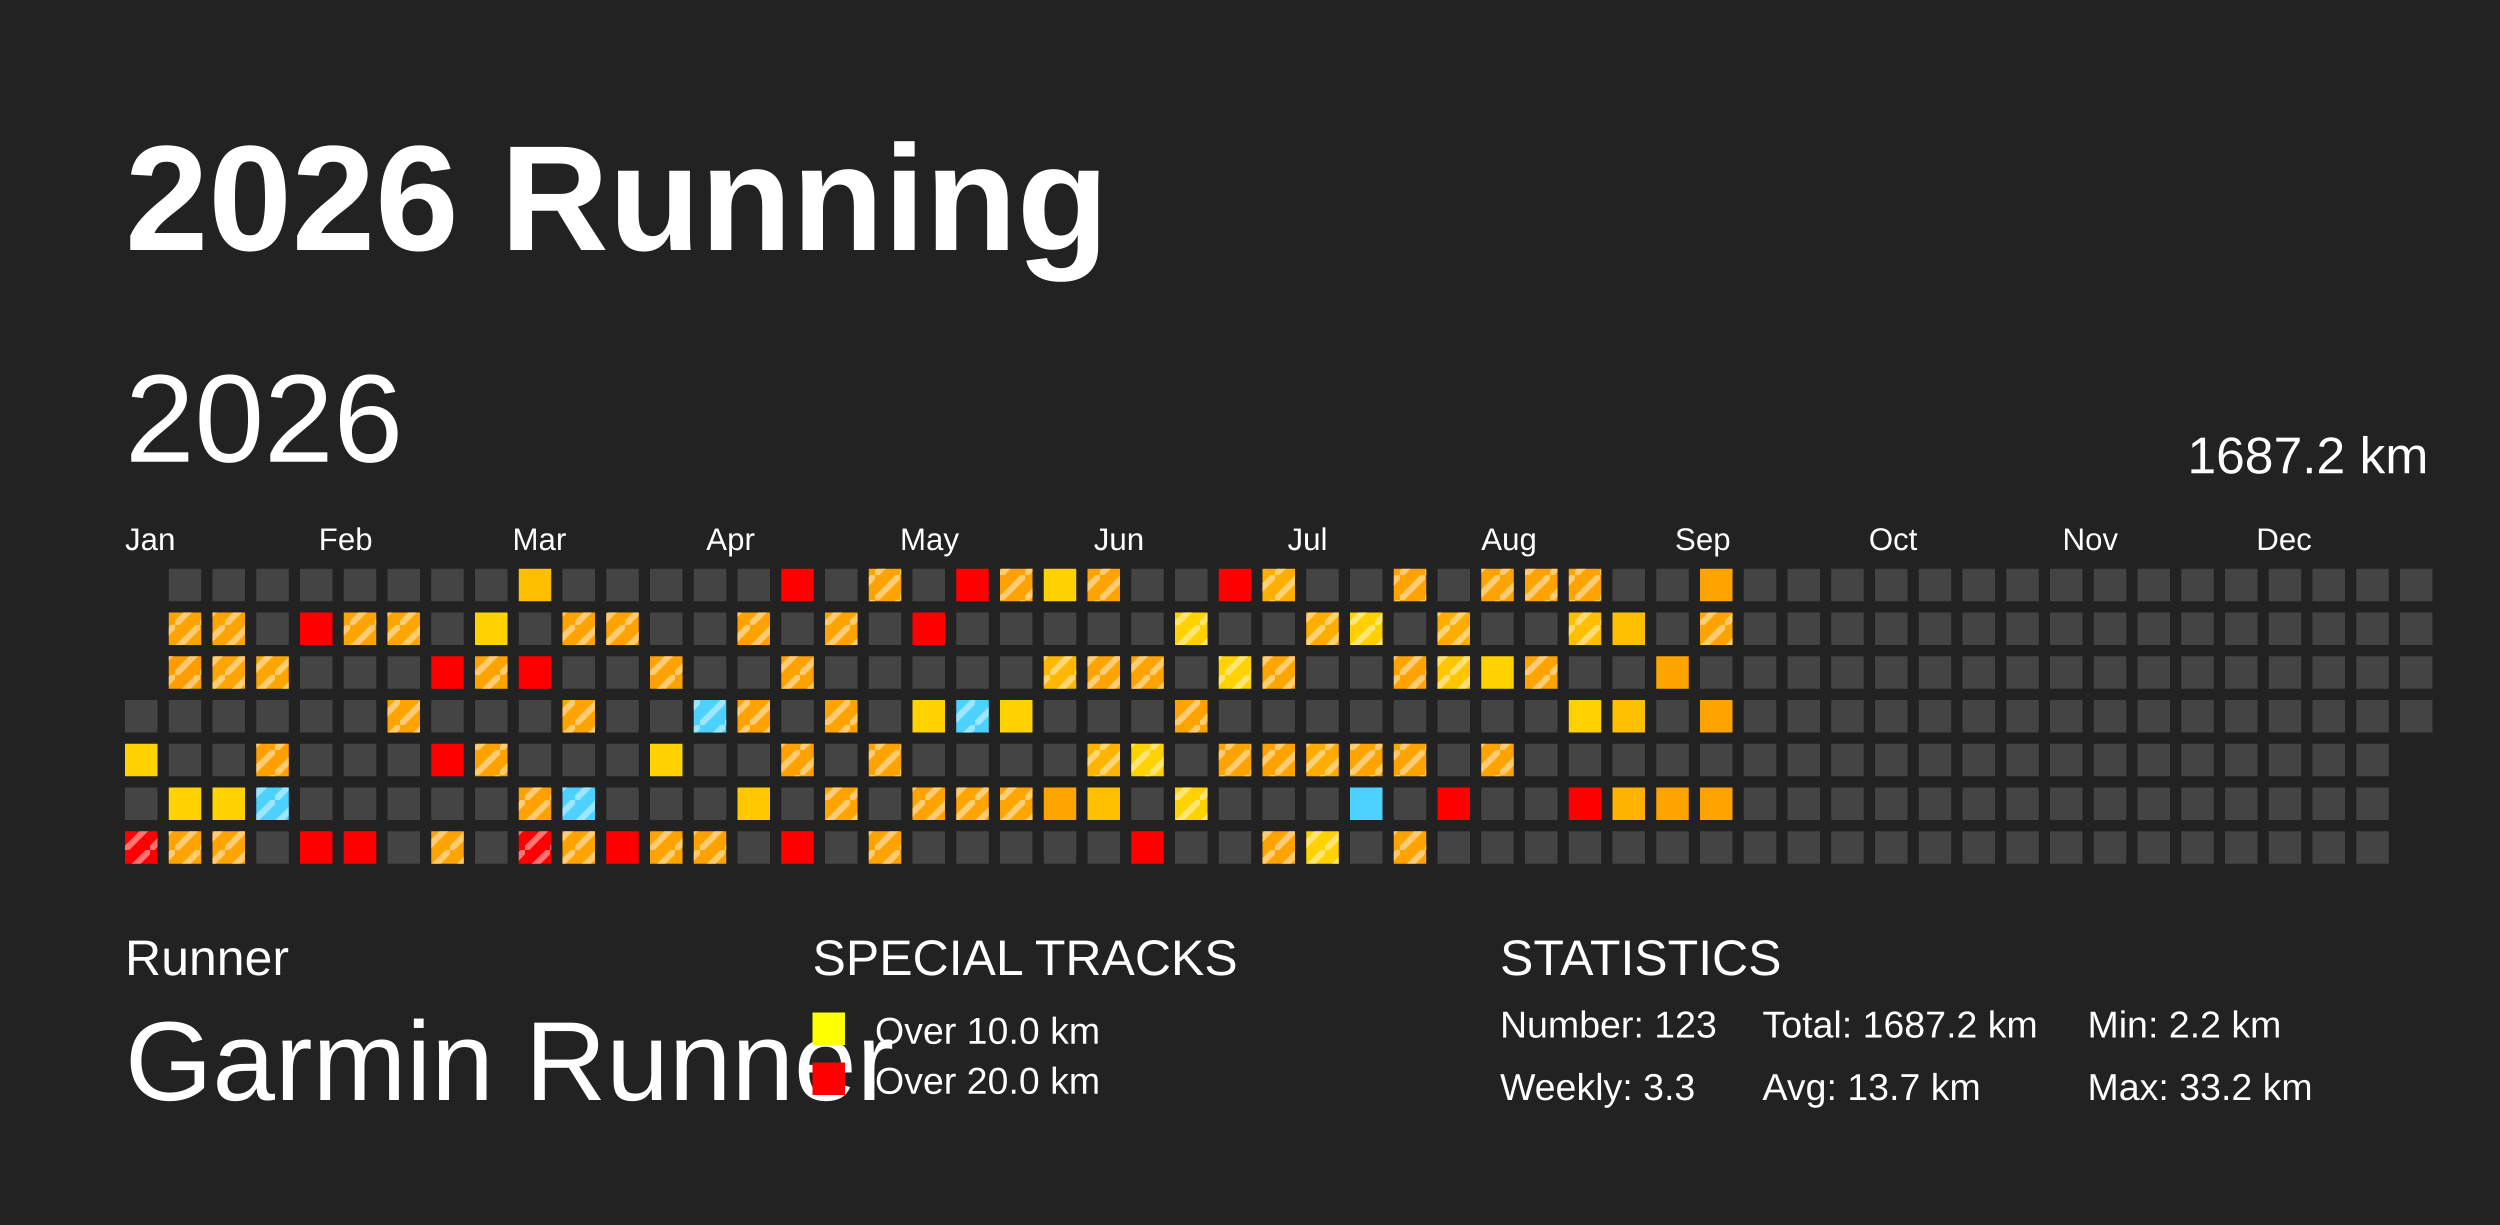
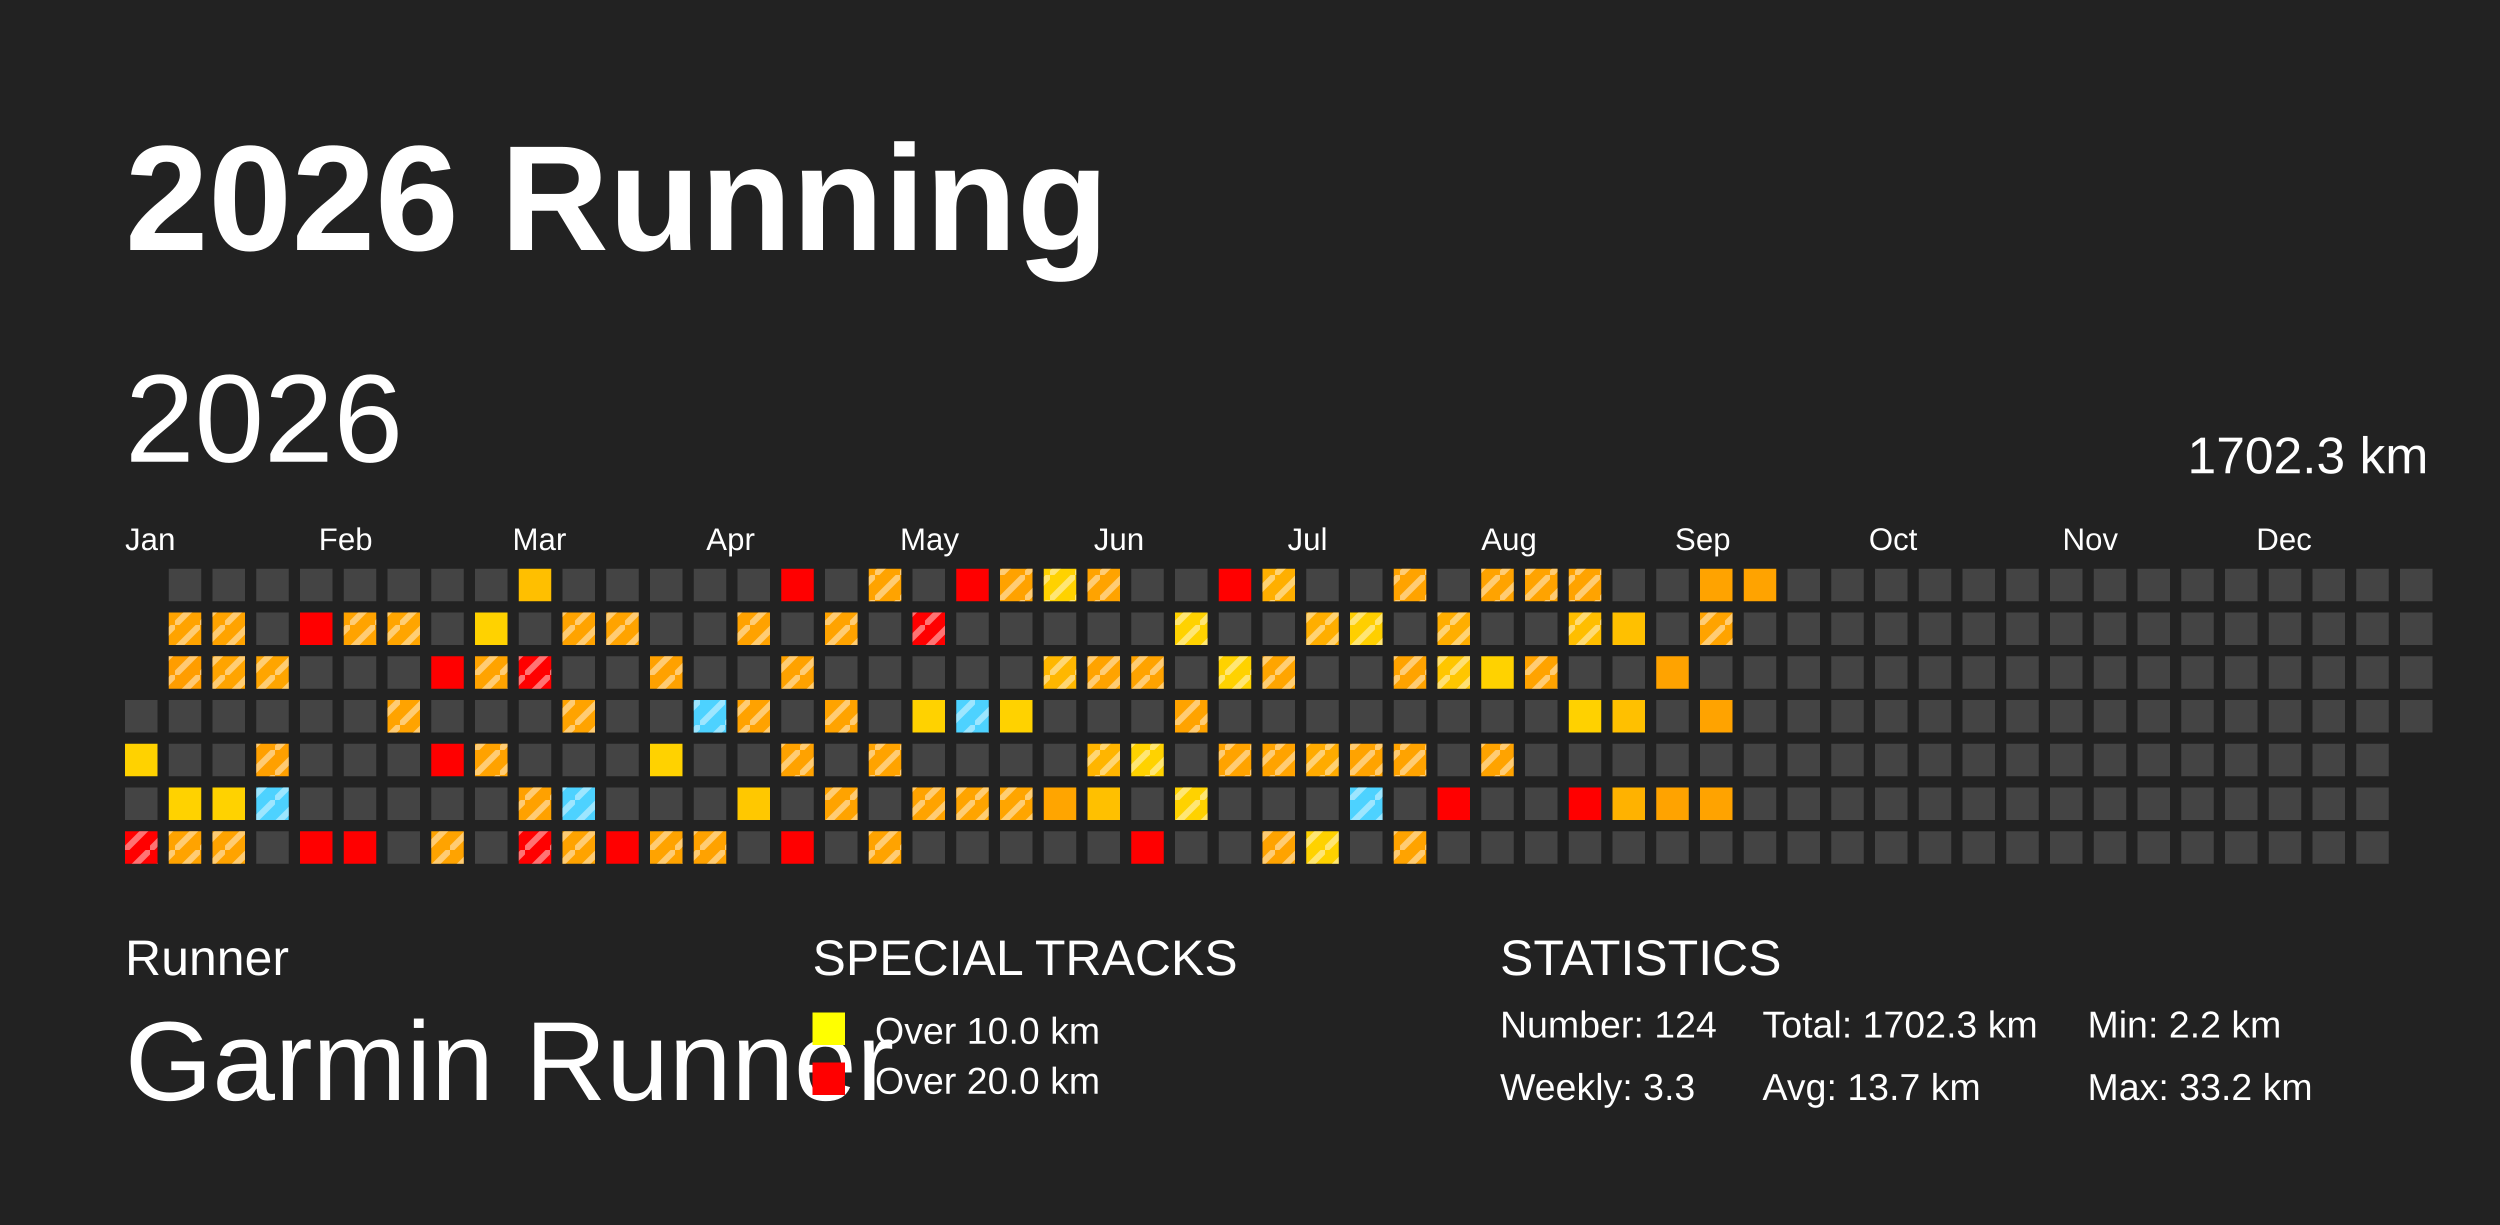
<svg xmlns="http://www.w3.org/2000/svg" baseProfile="full" height="98mm" version="1.1" viewBox="0,0,200,98" width="200mm">
  <defs>
    <pattern height="2" id="indoor-stripe" patternUnits="userSpaceOnUse" width="2">
      <line stroke="white" stroke-opacity="0.45" stroke-width="0.5" x1="0" x2="2" y1="2" y2="0" />
    </pattern>
  </defs>
  <rect fill="#222222" height="98" width="200" x="0" y="0" />
  <text fill="#FFFFFF" style="font-size:12px; font-family:Arial; font-weight:bold;" x="10" y="20">2026 Running</text>
  <text fill="#FFFFFF" style="font-size:4px; font-family:Arial" x="10" y="78">Runner</text>
  <text fill="#FFFFFF" style="font-size:9px; font-family:Arial" x="10" y="88">Garmin Runner</text>
  <text fill="#FFFFFF" style="font-size:4px; font-family:Arial" x="65" y="78">SPECIAL TRACKS</text>
  <rect fill="yellow" height="2.6" width="2.6" x="65" y="81" />
  <text fill="#FFFFFF" style="font-size:3px; font-family:Arial" x="70" y="83.5">Over 10.0 km</text>
  <rect fill="red" height="2.6" width="2.6" x="65" y="85" />
  <text fill="#FFFFFF" style="font-size:3px; font-family:Arial" x="70" y="87.5">Over 20.0 km</text>
  <text fill="#FFFFFF" style="font-size:4px; font-family:Arial" x="120" y="78">STATISTICS</text>
-   <text fill="#FFFFFF" style="font-size:3px; font-family:Arial" x="120" y="83">Number: 123</text>
+   <text fill="#FFFFFF" style="font-size:3px; font-family:Arial" x="120" y="83">Number: 124</text>
  <text fill="#FFFFFF" style="font-size:3px; font-family:Arial" x="120" y="88">Weekly: 3.3</text>
-   <text fill="#FFFFFF" style="font-size:3px; font-family:Arial" x="141" y="83">Total: 1687.2 km</text>
+   <text fill="#FFFFFF" style="font-size:3px; font-family:Arial" x="141" y="83">Total: 1702.3 km</text>
  <text fill="#FFFFFF" style="font-size:3px; font-family:Arial" x="141" y="88">Avg: 13.7 km</text>
  <text fill="#FFFFFF" style="font-size:3px; font-family:Arial" x="167" y="83">Min: 2.2 km</text>
  <text fill="#FFFFFF" style="font-size:3px; font-family:Arial" x="167" y="88">Max: 33.2 km</text>
  <text dominant-baseline="hanging" fill="#FFFFFF" style="font-size:10.0px; font-family:Arial;" x="10" y="30">2026</text>
-   <text dominant-baseline="hanging" fill="#FFFFFF" style="font-size:4.125px; font-family:Arial;" x="175" y="35">1687.2 km</text>
+   <text dominant-baseline="hanging" fill="#FFFFFF" style="font-size:4.125px; font-family:Arial;" x="175" y="35">1702.3 km</text>
  <text fill="#FFFFFF" style="font-size:2.5px; font-family:Arial" x="10.0" y="44">Jan</text>
  <text fill="#FFFFFF" style="font-size:2.5px; font-family:Arial" x="25.5" y="44">Feb</text>
  <text fill="#FFFFFF" style="font-size:2.5px; font-family:Arial" x="41.0" y="44">Mar</text>
  <text fill="#FFFFFF" style="font-size:2.5px; font-family:Arial" x="56.5" y="44">Apr</text>
  <text fill="#FFFFFF" style="font-size:2.5px; font-family:Arial" x="72.0" y="44">May</text>
  <text fill="#FFFFFF" style="font-size:2.5px; font-family:Arial" x="87.5" y="44">Jun</text>
  <text fill="#FFFFFF" style="font-size:2.5px; font-family:Arial" x="103.0" y="44">Jul</text>
  <text fill="#FFFFFF" style="font-size:2.5px; font-family:Arial" x="118.5" y="44">Aug</text>
  <text fill="#FFFFFF" style="font-size:2.5px; font-family:Arial" x="134.0" y="44">Sep</text>
  <text fill="#FFFFFF" style="font-size:2.5px; font-family:Arial" x="149.5" y="44">Oct</text>
  <text fill="#FFFFFF" style="font-size:2.5px; font-family:Arial" x="165.0" y="44">Nov</text>
  <text fill="#FFFFFF" style="font-size:2.5px; font-family:Arial" x="180.5" y="44">Dec</text>
  <rect fill="#444444" height="2.6" width="2.6" x="10.0" y="56.0" />
  <rect fill="#ffd200" height="2.6" width="2.6" x="10.0" y="59.5" />
  <rect fill="#444444" height="2.6" width="2.6" x="10.0" y="63.0" />
  <rect fill="red" height="2.6" width="2.6" x="10.0" y="66.5" />
  <rect fill="url(#indoor-stripe)" height="2.6" style="pointer-events: none;" width="2.6" x="10.0" y="66.5" />
  <rect fill="#444444" height="2.6" width="2.6" x="13.5" y="45.5" />
  <rect fill="#ffa300" height="2.6" width="2.6" x="13.5" y="49.0" />
  <rect fill="url(#indoor-stripe)" height="2.6" style="pointer-events: none;" width="2.6" x="13.5" y="49.0" />
  <rect fill="#ff9d00" height="2.6" width="2.6" x="13.5" y="52.5" />
  <rect fill="url(#indoor-stripe)" height="2.6" style="pointer-events: none;" width="2.6" x="13.5" y="52.5" />
  <rect fill="#444444" height="2.6" width="2.6" x="13.5" y="56.0" />
  <rect fill="#444444" height="2.6" width="2.6" x="13.5" y="59.5" />
  <rect fill="#ffd200" height="2.6" width="2.6" x="13.5" y="63.0" />
  <rect fill="#ffa300" height="2.6" width="2.6" x="13.5" y="66.5" />
  <rect fill="url(#indoor-stripe)" height="2.6" style="pointer-events: none;" width="2.6" x="13.5" y="66.5" />
  <rect fill="#444444" height="2.6" width="2.6" x="17.0" y="45.5" />
  <rect fill="#ffa300" height="2.6" width="2.6" x="17.0" y="49.0" />
  <rect fill="url(#indoor-stripe)" height="2.6" style="pointer-events: none;" width="2.6" x="17.0" y="49.0" />
  <rect fill="#ffa400" height="2.6" width="2.6" x="17.0" y="52.5" />
  <rect fill="url(#indoor-stripe)" height="2.6" style="pointer-events: none;" width="2.6" x="17.0" y="52.5" />
  <rect fill="#444444" height="2.6" width="2.6" x="17.0" y="56.0" />
  <rect fill="#444444" height="2.6" width="2.6" x="17.0" y="59.5" />
  <rect fill="#ffd200" height="2.6" width="2.6" x="17.0" y="63.0" />
  <rect fill="#ffa300" height="2.6" width="2.6" x="17.0" y="66.5" />
  <rect fill="url(#indoor-stripe)" height="2.6" style="pointer-events: none;" width="2.6" x="17.0" y="66.5" />
  <rect fill="#444444" height="2.6" width="2.6" x="20.5" y="45.5" />
  <rect fill="#444444" height="2.6" width="2.6" x="20.5" y="49.0" />
  <rect fill="#ffa500" height="2.6" width="2.6" x="20.5" y="52.5" />
  <rect fill="url(#indoor-stripe)" height="2.6" style="pointer-events: none;" width="2.6" x="20.5" y="52.5" />
  <rect fill="#444444" height="2.6" width="2.6" x="20.5" y="56.0" />
  <rect fill="#ffa000" height="2.6" width="2.6" x="20.5" y="59.5" />
  <rect fill="url(#indoor-stripe)" height="2.6" style="pointer-events: none;" width="2.6" x="20.5" y="59.5" />
  <rect fill="#4dd2ff" height="2.6" width="2.6" x="20.5" y="63.0" />
  <rect fill="url(#indoor-stripe)" height="2.6" style="pointer-events: none;" width="2.6" x="20.5" y="63.0" />
  <rect fill="#444444" height="2.6" width="2.6" x="20.5" y="66.5" />
  <rect fill="#444444" height="2.6" width="2.6" x="24.0" y="45.5" />
  <rect fill="red" height="2.6" width="2.6" x="24.0" y="49.0" />
  <rect fill="#444444" height="2.6" width="2.6" x="24.0" y="52.5" />
  <rect fill="#444444" height="2.6" width="2.6" x="24.0" y="56.0" />
  <rect fill="#444444" height="2.6" width="2.6" x="24.0" y="59.5" />
  <rect fill="#444444" height="2.6" width="2.6" x="24.0" y="63.0" />
  <rect fill="red" height="2.6" width="2.6" x="24.0" y="66.5" />
  <rect fill="#444444" height="2.6" width="2.6" x="27.5" y="45.5" />
  <rect fill="#ffa300" height="2.6" width="2.6" x="27.5" y="49.0" />
  <rect fill="url(#indoor-stripe)" height="2.6" style="pointer-events: none;" width="2.6" x="27.5" y="49.0" />
  <rect fill="#444444" height="2.6" width="2.6" x="27.5" y="52.5" />
  <rect fill="#444444" height="2.6" width="2.6" x="27.5" y="56.0" />
  <rect fill="#444444" height="2.6" width="2.6" x="27.5" y="59.5" />
  <rect fill="#444444" height="2.6" width="2.6" x="27.5" y="63.0" />
  <rect fill="red" height="2.6" width="2.6" x="27.5" y="66.5" />
  <rect fill="#444444" height="2.6" width="2.6" x="31.0" y="45.5" />
  <rect fill="#ffa500" height="2.6" width="2.6" x="31.0" y="49.0" />
  <rect fill="url(#indoor-stripe)" height="2.6" style="pointer-events: none;" width="2.6" x="31.0" y="49.0" />
  <rect fill="#444444" height="2.6" width="2.6" x="31.0" y="52.5" />
  <rect fill="#ffa300" height="2.6" width="2.6" x="31.0" y="56.0" />
  <rect fill="url(#indoor-stripe)" height="2.6" style="pointer-events: none;" width="2.6" x="31.0" y="56.0" />
  <rect fill="#444444" height="2.6" width="2.6" x="31.0" y="59.5" />
  <rect fill="#444444" height="2.6" width="2.6" x="31.0" y="63.0" />
  <rect fill="#444444" height="2.6" width="2.6" x="31.0" y="66.5" />
  <rect fill="#444444" height="2.6" width="2.6" x="34.5" y="45.5" />
  <rect fill="#444444" height="2.6" width="2.6" x="34.5" y="49.0" />
  <rect fill="red" height="2.6" width="2.6" x="34.5" y="52.5" />
  <rect fill="#444444" height="2.6" width="2.6" x="34.5" y="56.0" />
  <rect fill="red" height="2.6" width="2.6" x="34.5" y="59.5" />
  <rect fill="#444444" height="2.6" width="2.6" x="34.5" y="63.0" />
  <rect fill="#ffa300" height="2.6" width="2.6" x="34.5" y="66.5" />
  <rect fill="url(#indoor-stripe)" height="2.6" style="pointer-events: none;" width="2.6" x="34.5" y="66.5" />
  <rect fill="#444444" height="2.6" width="2.6" x="38.0" y="45.5" />
  <rect fill="#ffd200" height="2.6" width="2.6" x="38.0" y="49.0" />
  <rect fill="#ffa300" height="2.6" width="2.6" x="38.0" y="52.5" />
  <rect fill="url(#indoor-stripe)" height="2.6" style="pointer-events: none;" width="2.6" x="38.0" y="52.5" />
  <rect fill="#444444" height="2.6" width="2.6" x="38.0" y="56.0" />
  <rect fill="#ffa200" height="2.6" width="2.6" x="38.0" y="59.5" />
  <rect fill="url(#indoor-stripe)" height="2.6" style="pointer-events: none;" width="2.6" x="38.0" y="59.5" />
  <rect fill="#444444" height="2.6" width="2.6" x="38.0" y="63.0" />
  <rect fill="#444444" height="2.6" width="2.6" x="38.0" y="66.5" />
  <rect fill="#ffbf00" height="2.6" width="2.6" x="41.5" y="45.5" />
  <rect fill="#444444" height="2.6" width="2.6" x="41.5" y="49.0" />
  <rect fill="red" height="2.6" width="2.6" x="41.5" y="52.5" />
+   <rect fill="url(#indoor-stripe)" height="2.6" style="pointer-events: none;" width="2.6" x="41.5" y="52.5" />
  <rect fill="#444444" height="2.6" width="2.6" x="41.5" y="56.0" />
  <rect fill="#444444" height="2.6" width="2.6" x="41.5" y="59.5" />
  <rect fill="#ffa100" height="2.6" width="2.6" x="41.5" y="63.0" />
  <rect fill="url(#indoor-stripe)" height="2.6" style="pointer-events: none;" width="2.6" x="41.5" y="63.0" />
  <rect fill="red" height="2.6" width="2.6" x="41.5" y="66.5" />
  <rect fill="url(#indoor-stripe)" height="2.6" style="pointer-events: none;" width="2.6" x="41.5" y="66.5" />
  <rect fill="#444444" height="2.6" width="2.6" x="45.0" y="45.5" />
  <rect fill="#ffa300" height="2.6" width="2.6" x="45.0" y="49.0" />
  <rect fill="url(#indoor-stripe)" height="2.6" style="pointer-events: none;" width="2.6" x="45.0" y="49.0" />
  <rect fill="#444444" height="2.6" width="2.6" x="45.0" y="52.5" />
  <rect fill="#ffa300" height="2.6" width="2.6" x="45.0" y="56.0" />
  <rect fill="url(#indoor-stripe)" height="2.6" style="pointer-events: none;" width="2.6" x="45.0" y="56.0" />
  <rect fill="#444444" height="2.6" width="2.6" x="45.0" y="59.5" />
  <rect fill="#4dd2ff" height="2.6" width="2.6" x="45.0" y="63.0" />
  <rect fill="url(#indoor-stripe)" height="2.6" style="pointer-events: none;" width="2.6" x="45.0" y="63.0" />
  <rect fill="#ffa300" height="2.6" width="2.6" x="45.0" y="66.5" />
  <rect fill="url(#indoor-stripe)" height="2.6" style="pointer-events: none;" width="2.6" x="45.0" y="66.5" />
  <rect fill="#444444" height="2.6" width="2.6" x="48.5" y="45.5" />
  <rect fill="#ffa300" height="2.6" width="2.6" x="48.5" y="49.0" />
  <rect fill="url(#indoor-stripe)" height="2.6" style="pointer-events: none;" width="2.6" x="48.5" y="49.0" />
  <rect fill="#444444" height="2.6" width="2.6" x="48.5" y="52.5" />
  <rect fill="#444444" height="2.6" width="2.6" x="48.5" y="56.0" />
  <rect fill="#444444" height="2.6" width="2.6" x="48.5" y="59.5" />
  <rect fill="#444444" height="2.6" width="2.6" x="48.5" y="63.0" />
  <rect fill="red" height="2.6" width="2.6" x="48.5" y="66.5" />
  <rect fill="#444444" height="2.6" width="2.6" x="52.0" y="45.5" />
  <rect fill="#444444" height="2.6" width="2.6" x="52.0" y="49.0" />
  <rect fill="#ffa100" height="2.6" width="2.6" x="52.0" y="52.5" />
  <rect fill="url(#indoor-stripe)" height="2.6" style="pointer-events: none;" width="2.6" x="52.0" y="52.5" />
  <rect fill="#444444" height="2.6" width="2.6" x="52.0" y="56.0" />
  <rect fill="#ffd200" height="2.6" width="2.6" x="52.0" y="59.5" />
  <rect fill="#444444" height="2.6" width="2.6" x="52.0" y="63.0" />
  <rect fill="#ffa300" height="2.6" width="2.6" x="52.0" y="66.5" />
  <rect fill="url(#indoor-stripe)" height="2.6" style="pointer-events: none;" width="2.6" x="52.0" y="66.5" />
  <rect fill="#444444" height="2.6" width="2.6" x="55.5" y="45.5" />
  <rect fill="#444444" height="2.6" width="2.6" x="55.5" y="49.0" />
  <rect fill="#444444" height="2.6" width="2.6" x="55.5" y="52.5" />
  <rect fill="#4dd2ff" height="2.6" width="2.6" x="55.5" y="56.0" />
  <rect fill="url(#indoor-stripe)" height="2.6" style="pointer-events: none;" width="2.6" x="55.5" y="56.0" />
  <rect fill="#444444" height="2.6" width="2.6" x="55.5" y="59.5" />
  <rect fill="#444444" height="2.6" width="2.6" x="55.5" y="63.0" />
  <rect fill="#ffa200" height="2.6" width="2.6" x="55.5" y="66.5" />
  <rect fill="url(#indoor-stripe)" height="2.6" style="pointer-events: none;" width="2.6" x="55.5" y="66.5" />
  <rect fill="#444444" height="2.6" width="2.6" x="59.0" y="45.5" />
  <rect fill="#ffa200" height="2.6" width="2.6" x="59.0" y="49.0" />
  <rect fill="url(#indoor-stripe)" height="2.6" style="pointer-events: none;" width="2.6" x="59.0" y="49.0" />
  <rect fill="#444444" height="2.6" width="2.6" x="59.0" y="52.5" />
  <rect fill="#ffa200" height="2.6" width="2.6" x="59.0" y="56.0" />
  <rect fill="url(#indoor-stripe)" height="2.6" style="pointer-events: none;" width="2.6" x="59.0" y="56.0" />
  <rect fill="#444444" height="2.6" width="2.6" x="59.0" y="59.5" />
  <rect fill="#ffc800" height="2.6" width="2.6" x="59.0" y="63.0" />
  <rect fill="#444444" height="2.6" width="2.6" x="59.0" y="66.5" />
  <rect fill="red" height="2.6" width="2.6" x="62.5" y="45.5" />
  <rect fill="#444444" height="2.6" width="2.6" x="62.5" y="49.0" />
  <rect fill="#ffa200" height="2.6" width="2.6" x="62.5" y="52.5" />
  <rect fill="url(#indoor-stripe)" height="2.6" style="pointer-events: none;" width="2.6" x="62.5" y="52.5" />
  <rect fill="#444444" height="2.6" width="2.6" x="62.5" y="56.0" />
  <rect fill="#ffa200" height="2.6" width="2.6" x="62.5" y="59.5" />
  <rect fill="url(#indoor-stripe)" height="2.6" style="pointer-events: none;" width="2.6" x="62.5" y="59.5" />
  <rect fill="#444444" height="2.6" width="2.6" x="62.5" y="63.0" />
  <rect fill="red" height="2.6" width="2.6" x="62.5" y="66.5" />
  <rect fill="#444444" height="2.6" width="2.6" x="66.0" y="45.5" />
  <rect fill="#ffa300" height="2.6" width="2.6" x="66.0" y="49.0" />
  <rect fill="url(#indoor-stripe)" height="2.6" style="pointer-events: none;" width="2.6" x="66.0" y="49.0" />
  <rect fill="#444444" height="2.6" width="2.6" x="66.0" y="52.5" />
  <rect fill="#ffa300" height="2.6" width="2.6" x="66.0" y="56.0" />
  <rect fill="url(#indoor-stripe)" height="2.6" style="pointer-events: none;" width="2.6" x="66.0" y="56.0" />
  <rect fill="#444444" height="2.6" width="2.6" x="66.0" y="59.5" />
  <rect fill="#ffa300" height="2.6" width="2.6" x="66.0" y="63.0" />
  <rect fill="url(#indoor-stripe)" height="2.6" style="pointer-events: none;" width="2.6" x="66.0" y="63.0" />
  <rect fill="#444444" height="2.6" width="2.6" x="66.0" y="66.5" />
  <rect fill="#ffa300" height="2.6" width="2.6" x="69.5" y="45.5" />
  <rect fill="url(#indoor-stripe)" height="2.6" style="pointer-events: none;" width="2.6" x="69.5" y="45.5" />
  <rect fill="#444444" height="2.6" width="2.6" x="69.5" y="49.0" />
  <rect fill="#444444" height="2.6" width="2.6" x="69.5" y="52.5" />
  <rect fill="#444444" height="2.6" width="2.6" x="69.5" y="56.0" />
  <rect fill="#ffa300" height="2.6" width="2.6" x="69.5" y="59.5" />
  <rect fill="url(#indoor-stripe)" height="2.6" style="pointer-events: none;" width="2.6" x="69.5" y="59.5" />
  <rect fill="#444444" height="2.6" width="2.6" x="69.5" y="63.0" />
  <rect fill="#ffa300" height="2.6" width="2.6" x="69.5" y="66.5" />
  <rect fill="url(#indoor-stripe)" height="2.6" style="pointer-events: none;" width="2.6" x="69.5" y="66.5" />
  <rect fill="#444444" height="2.6" width="2.6" x="73.0" y="45.5" />
  <rect fill="red" height="2.6" width="2.6" x="73.0" y="49.0" />
+   <rect fill="url(#indoor-stripe)" height="2.6" style="pointer-events: none;" width="2.6" x="73.0" y="49.0" />
  <rect fill="#444444" height="2.6" width="2.6" x="73.0" y="52.5" />
  <rect fill="#ffd200" height="2.6" width="2.6" x="73.0" y="56.0" />
  <rect fill="#444444" height="2.6" width="2.6" x="73.0" y="59.5" />
  <rect fill="#ffa300" height="2.6" width="2.6" x="73.0" y="63.0" />
  <rect fill="url(#indoor-stripe)" height="2.6" style="pointer-events: none;" width="2.6" x="73.0" y="63.0" />
  <rect fill="#444444" height="2.6" width="2.6" x="73.0" y="66.5" />
  <rect fill="red" height="2.6" width="2.6" x="76.5" y="45.5" />
  <rect fill="#444444" height="2.6" width="2.6" x="76.5" y="49.0" />
  <rect fill="#444444" height="2.6" width="2.6" x="76.5" y="52.5" />
  <rect fill="#4dd2ff" height="2.6" width="2.6" x="76.5" y="56.0" />
  <rect fill="url(#indoor-stripe)" height="2.6" style="pointer-events: none;" width="2.6" x="76.5" y="56.0" />
  <rect fill="#444444" height="2.6" width="2.6" x="76.5" y="59.5" />
  <rect fill="#ffa400" height="2.6" width="2.6" x="76.5" y="63.0" />
  <rect fill="url(#indoor-stripe)" height="2.6" style="pointer-events: none;" width="2.6" x="76.5" y="63.0" />
  <rect fill="#444444" height="2.6" width="2.6" x="76.5" y="66.5" />
  <rect fill="#ffa200" height="2.6" width="2.6" x="80.0" y="45.5" />
  <rect fill="url(#indoor-stripe)" height="2.6" style="pointer-events: none;" width="2.6" x="80.0" y="45.5" />
  <rect fill="#444444" height="2.6" width="2.6" x="80.0" y="49.0" />
  <rect fill="#444444" height="2.6" width="2.6" x="80.0" y="52.5" />
  <rect fill="#ffd200" height="2.6" width="2.6" x="80.0" y="56.0" />
  <rect fill="#444444" height="2.6" width="2.6" x="80.0" y="59.5" />
  <rect fill="#ffa500" height="2.6" width="2.6" x="80.0" y="63.0" />
  <rect fill="url(#indoor-stripe)" height="2.6" style="pointer-events: none;" width="2.6" x="80.0" y="63.0" />
  <rect fill="#444444" height="2.6" width="2.6" x="80.0" y="66.5" />
  <rect fill="#ffd200" height="2.6" width="2.6" x="83.5" y="45.5" />
+   <rect fill="url(#indoor-stripe)" height="2.6" style="pointer-events: none;" width="2.6" x="83.5" y="45.5" />
  <rect fill="#444444" height="2.6" width="2.6" x="83.5" y="49.0" />
  <rect fill="#ffb700" height="2.6" width="2.6" x="83.5" y="52.5" />
  <rect fill="url(#indoor-stripe)" height="2.6" style="pointer-events: none;" width="2.6" x="83.5" y="52.5" />
  <rect fill="#444444" height="2.6" width="2.6" x="83.5" y="56.0" />
  <rect fill="#444444" height="2.6" width="2.6" x="83.5" y="59.5" />
  <rect fill="#ffa500" height="2.6" width="2.6" x="83.5" y="63.0" />
  <rect fill="#444444" height="2.6" width="2.6" x="83.5" y="66.5" />
  <rect fill="#ffa300" height="2.6" width="2.6" x="87.0" y="45.5" />
  <rect fill="url(#indoor-stripe)" height="2.6" style="pointer-events: none;" width="2.6" x="87.0" y="45.5" />
  <rect fill="#444444" height="2.6" width="2.6" x="87.0" y="49.0" />
  <rect fill="#ffa300" height="2.6" width="2.6" x="87.0" y="52.5" />
  <rect fill="url(#indoor-stripe)" height="2.6" style="pointer-events: none;" width="2.6" x="87.0" y="52.5" />
  <rect fill="#444444" height="2.6" width="2.6" x="87.0" y="56.0" />
  <rect fill="#ffb500" height="2.6" width="2.6" x="87.0" y="59.5" />
  <rect fill="url(#indoor-stripe)" height="2.6" style="pointer-events: none;" width="2.6" x="87.0" y="59.5" />
  <rect fill="#ffc000" height="2.6" width="2.6" x="87.0" y="63.0" />
  <rect fill="#444444" height="2.6" width="2.6" x="87.0" y="66.5" />
  <rect fill="#444444" height="2.6" width="2.6" x="90.5" y="45.5" />
  <rect fill="#444444" height="2.6" width="2.6" x="90.5" y="49.0" />
  <rect fill="#ffa300" height="2.6" width="2.6" x="90.5" y="52.5" />
  <rect fill="url(#indoor-stripe)" height="2.6" style="pointer-events: none;" width="2.6" x="90.5" y="52.5" />
  <rect fill="#444444" height="2.6" width="2.6" x="90.5" y="56.0" />
  <rect fill="#ffd200" height="2.6" width="2.6" x="90.5" y="59.5" />
  <rect fill="url(#indoor-stripe)" height="2.6" style="pointer-events: none;" width="2.6" x="90.5" y="59.5" />
  <rect fill="#444444" height="2.6" width="2.6" x="90.5" y="63.0" />
  <rect fill="red" height="2.6" width="2.6" x="90.5" y="66.5" />
  <rect fill="#444444" height="2.6" width="2.6" x="94.0" y="45.5" />
  <rect fill="#ffd200" height="2.6" width="2.6" x="94.0" y="49.0" />
  <rect fill="url(#indoor-stripe)" height="2.6" style="pointer-events: none;" width="2.6" x="94.0" y="49.0" />
  <rect fill="#444444" height="2.6" width="2.6" x="94.0" y="52.5" />
  <rect fill="#ffa300" height="2.6" width="2.6" x="94.0" y="56.0" />
  <rect fill="url(#indoor-stripe)" height="2.6" style="pointer-events: none;" width="2.6" x="94.0" y="56.0" />
  <rect fill="#444444" height="2.6" width="2.6" x="94.0" y="59.5" />
  <rect fill="#ffd200" height="2.6" width="2.6" x="94.0" y="63.0" />
  <rect fill="url(#indoor-stripe)" height="2.6" style="pointer-events: none;" width="2.6" x="94.0" y="63.0" />
  <rect fill="#444444" height="2.6" width="2.6" x="94.0" y="66.5" />
  <rect fill="red" height="2.6" width="2.6" x="97.5" y="45.5" />
  <rect fill="#444444" height="2.6" width="2.6" x="97.5" y="49.0" />
  <rect fill="#ffd200" height="2.6" width="2.6" x="97.5" y="52.5" />
  <rect fill="url(#indoor-stripe)" height="2.6" style="pointer-events: none;" width="2.6" x="97.5" y="52.5" />
  <rect fill="#444444" height="2.6" width="2.6" x="97.5" y="56.0" />
  <rect fill="#ffa300" height="2.6" width="2.6" x="97.5" y="59.5" />
  <rect fill="url(#indoor-stripe)" height="2.6" style="pointer-events: none;" width="2.6" x="97.5" y="59.5" />
  <rect fill="#444444" height="2.6" width="2.6" x="97.5" y="63.0" />
  <rect fill="#444444" height="2.6" width="2.6" x="97.5" y="66.5" />
  <rect fill="#ffaf00" height="2.6" width="2.6" x="101.0" y="45.5" />
  <rect fill="url(#indoor-stripe)" height="2.6" style="pointer-events: none;" width="2.6" x="101.0" y="45.5" />
  <rect fill="#444444" height="2.6" width="2.6" x="101.0" y="49.0" />
  <rect fill="#ffa500" height="2.6" width="2.6" x="101.0" y="52.5" />
  <rect fill="url(#indoor-stripe)" height="2.6" style="pointer-events: none;" width="2.6" x="101.0" y="52.5" />
  <rect fill="#444444" height="2.6" width="2.6" x="101.0" y="56.0" />
  <rect fill="#ffa300" height="2.6" width="2.6" x="101.0" y="59.5" />
  <rect fill="url(#indoor-stripe)" height="2.6" style="pointer-events: none;" width="2.6" x="101.0" y="59.5" />
  <rect fill="#444444" height="2.6" width="2.6" x="101.0" y="63.0" />
  <rect fill="#ffa300" height="2.6" width="2.6" x="101.0" y="66.5" />
  <rect fill="url(#indoor-stripe)" height="2.6" style="pointer-events: none;" width="2.6" x="101.0" y="66.5" />
  <rect fill="#444444" height="2.6" width="2.6" x="104.5" y="45.5" />
  <rect fill="#ffae00" height="2.6" width="2.6" x="104.5" y="49.0" />
  <rect fill="url(#indoor-stripe)" height="2.6" style="pointer-events: none;" width="2.6" x="104.5" y="49.0" />
  <rect fill="#444444" height="2.6" width="2.6" x="104.5" y="52.5" />
  <rect fill="#444444" height="2.6" width="2.6" x="104.5" y="56.0" />
  <rect fill="#ffab00" height="2.6" width="2.6" x="104.5" y="59.5" />
  <rect fill="url(#indoor-stripe)" height="2.6" style="pointer-events: none;" width="2.6" x="104.5" y="59.5" />
  <rect fill="#444444" height="2.6" width="2.6" x="104.5" y="63.0" />
  <rect fill="#ffd200" height="2.6" width="2.6" x="104.5" y="66.5" />
  <rect fill="url(#indoor-stripe)" height="2.6" style="pointer-events: none;" width="2.6" x="104.5" y="66.5" />
  <rect fill="#444444" height="2.6" width="2.6" x="108.0" y="45.5" />
  <rect fill="#ffcf00" height="2.6" width="2.6" x="108.0" y="49.0" />
  <rect fill="url(#indoor-stripe)" height="2.6" style="pointer-events: none;" width="2.6" x="108.0" y="49.0" />
  <rect fill="#444444" height="2.6" width="2.6" x="108.0" y="52.5" />
  <rect fill="#444444" height="2.6" width="2.6" x="108.0" y="56.0" />
  <rect fill="#ffa300" height="2.6" width="2.6" x="108.0" y="59.5" />
  <rect fill="url(#indoor-stripe)" height="2.6" style="pointer-events: none;" width="2.6" x="108.0" y="59.5" />
  <rect fill="#4dd2ff" height="2.6" width="2.6" x="108.0" y="63.0" />
+   <rect fill="url(#indoor-stripe)" height="2.6" style="pointer-events: none;" width="2.6" x="108.0" y="63.0" />
  <rect fill="#444444" height="2.6" width="2.6" x="108.0" y="66.5" />
  <rect fill="#ffa300" height="2.6" width="2.6" x="111.5" y="45.5" />
  <rect fill="url(#indoor-stripe)" height="2.6" style="pointer-events: none;" width="2.6" x="111.5" y="45.5" />
  <rect fill="#444444" height="2.6" width="2.6" x="111.5" y="49.0" />
  <rect fill="#ffa300" height="2.6" width="2.6" x="111.5" y="52.5" />
  <rect fill="url(#indoor-stripe)" height="2.6" style="pointer-events: none;" width="2.6" x="111.5" y="52.5" />
  <rect fill="#444444" height="2.6" width="2.6" x="111.5" y="56.0" />
  <rect fill="#ffa300" height="2.6" width="2.6" x="111.5" y="59.5" />
  <rect fill="url(#indoor-stripe)" height="2.6" style="pointer-events: none;" width="2.6" x="111.5" y="59.5" />
  <rect fill="#444444" height="2.6" width="2.6" x="111.5" y="63.0" />
  <rect fill="#ffa300" height="2.6" width="2.6" x="111.5" y="66.5" />
  <rect fill="url(#indoor-stripe)" height="2.6" style="pointer-events: none;" width="2.6" x="111.5" y="66.5" />
  <rect fill="#444444" height="2.6" width="2.6" x="115.0" y="45.5" />
  <rect fill="#ffae00" height="2.6" width="2.6" x="115.0" y="49.0" />
  <rect fill="url(#indoor-stripe)" height="2.6" style="pointer-events: none;" width="2.6" x="115.0" y="49.0" />
  <rect fill="#ffc600" height="2.6" width="2.6" x="115.0" y="52.5" />
  <rect fill="url(#indoor-stripe)" height="2.6" style="pointer-events: none;" width="2.6" x="115.0" y="52.5" />
  <rect fill="#444444" height="2.6" width="2.6" x="115.0" y="56.0" />
  <rect fill="#444444" height="2.6" width="2.6" x="115.0" y="59.5" />
  <rect fill="red" height="2.6" width="2.6" x="115.0" y="63.0" />
  <rect fill="#444444" height="2.6" width="2.6" x="115.0" y="66.5" />
  <rect fill="#ffa300" height="2.6" width="2.6" x="118.5" y="45.5" />
  <rect fill="url(#indoor-stripe)" height="2.6" style="pointer-events: none;" width="2.6" x="118.5" y="45.5" />
  <rect fill="#444444" height="2.6" width="2.6" x="118.5" y="49.0" />
  <rect fill="#ffd200" height="2.6" width="2.6" x="118.5" y="52.5" />
  <rect fill="#444444" height="2.6" width="2.6" x="118.5" y="56.0" />
  <rect fill="#ffa300" height="2.6" width="2.6" x="118.5" y="59.5" />
  <rect fill="url(#indoor-stripe)" height="2.6" style="pointer-events: none;" width="2.6" x="118.5" y="59.5" />
  <rect fill="#444444" height="2.6" width="2.6" x="118.5" y="63.0" />
  <rect fill="#444444" height="2.6" width="2.6" x="118.5" y="66.5" />
  <rect fill="#ffa300" height="2.6" width="2.6" x="122.0" y="45.5" />
  <rect fill="url(#indoor-stripe)" height="2.6" style="pointer-events: none;" width="2.6" x="122.0" y="45.5" />
  <rect fill="#444444" height="2.6" width="2.6" x="122.0" y="49.0" />
  <rect fill="#ffa300" height="2.6" width="2.6" x="122.0" y="52.5" />
  <rect fill="url(#indoor-stripe)" height="2.6" style="pointer-events: none;" width="2.6" x="122.0" y="52.5" />
  <rect fill="#444444" height="2.6" width="2.6" x="122.0" y="56.0" />
  <rect fill="#444444" height="2.6" width="2.6" x="122.0" y="59.5" />
  <rect fill="#444444" height="2.6" width="2.6" x="122.0" y="63.0" />
  <rect fill="#444444" height="2.6" width="2.6" x="122.0" y="66.5" />
  <rect fill="#ffa300" height="2.6" width="2.6" x="125.5" y="45.5" />
  <rect fill="url(#indoor-stripe)" height="2.6" style="pointer-events: none;" width="2.6" x="125.5" y="45.5" />
  <rect fill="#ffbe00" height="2.6" width="2.6" x="125.5" y="49.0" />
  <rect fill="url(#indoor-stripe)" height="2.6" style="pointer-events: none;" width="2.6" x="125.5" y="49.0" />
  <rect fill="#444444" height="2.6" width="2.6" x="125.5" y="52.5" />
  <rect fill="#ffd100" height="2.6" width="2.6" x="125.5" y="56.0" />
  <rect fill="#444444" height="2.6" width="2.6" x="125.5" y="59.5" />
  <rect fill="red" height="2.6" width="2.6" x="125.5" y="63.0" />
  <rect fill="#444444" height="2.6" width="2.6" x="125.5" y="66.5" />
  <rect fill="#444444" height="2.6" width="2.6" x="129.0" y="45.5" />
  <rect fill="#ffc000" height="2.6" width="2.6" x="129.0" y="49.0" />
  <rect fill="#444444" height="2.6" width="2.6" x="129.0" y="52.5" />
  <rect fill="#ffc000" height="2.6" width="2.6" x="129.0" y="56.0" />
  <rect fill="#444444" height="2.6" width="2.6" x="129.0" y="59.5" />
  <rect fill="#ffb200" height="2.6" width="2.6" x="129.0" y="63.0" />
  <rect fill="#444444" height="2.6" width="2.6" x="129.0" y="66.5" />
  <rect fill="#444444" height="2.6" width="2.6" x="132.5" y="45.5" />
  <rect fill="#444444" height="2.6" width="2.6" x="132.5" y="49.0" />
  <rect fill="#ffa300" height="2.6" width="2.6" x="132.5" y="52.5" />
  <rect fill="#444444" height="2.6" width="2.6" x="132.5" y="56.0" />
  <rect fill="#444444" height="2.6" width="2.6" x="132.5" y="59.5" />
  <rect fill="#ffa300" height="2.6" width="2.6" x="132.5" y="63.0" />
  <rect fill="#444444" height="2.6" width="2.6" x="132.5" y="66.5" />
  <rect fill="#ffa300" height="2.6" width="2.6" x="136.0" y="45.5" />
  <rect fill="#ffa300" height="2.6" width="2.6" x="136.0" y="49.0" />
  <rect fill="url(#indoor-stripe)" height="2.6" style="pointer-events: none;" width="2.6" x="136.0" y="49.0" />
  <rect fill="#444444" height="2.6" width="2.6" x="136.0" y="52.5" />
  <rect fill="#ffa300" height="2.6" width="2.6" x="136.0" y="56.0" />
  <rect fill="#444444" height="2.6" width="2.6" x="136.0" y="59.5" />
  <rect fill="#ffa300" height="2.6" width="2.6" x="136.0" y="63.0" />
  <rect fill="#444444" height="2.6" width="2.6" x="136.0" y="66.5" />
-   <rect fill="#444444" height="2.6" width="2.6" x="139.5" y="45.5" />
+   <rect fill="#ffa300" height="2.6" width="2.6" x="139.5" y="45.5" />
  <rect fill="#444444" height="2.6" width="2.6" x="139.5" y="49.0" />
  <rect fill="#444444" height="2.6" width="2.6" x="139.5" y="52.5" />
  <rect fill="#444444" height="2.6" width="2.6" x="139.5" y="56.0" />
  <rect fill="#444444" height="2.6" width="2.6" x="139.5" y="59.5" />
  <rect fill="#444444" height="2.6" width="2.6" x="139.5" y="63.0" />
  <rect fill="#444444" height="2.6" width="2.6" x="139.5" y="66.5" />
  <rect fill="#444444" height="2.6" width="2.6" x="143.0" y="45.5" />
  <rect fill="#444444" height="2.6" width="2.6" x="143.0" y="49.0" />
  <rect fill="#444444" height="2.6" width="2.6" x="143.0" y="52.5" />
  <rect fill="#444444" height="2.6" width="2.6" x="143.0" y="56.0" />
  <rect fill="#444444" height="2.6" width="2.6" x="143.0" y="59.5" />
  <rect fill="#444444" height="2.6" width="2.6" x="143.0" y="63.0" />
  <rect fill="#444444" height="2.6" width="2.6" x="143.0" y="66.5" />
  <rect fill="#444444" height="2.6" width="2.6" x="146.5" y="45.5" />
  <rect fill="#444444" height="2.6" width="2.6" x="146.5" y="49.0" />
  <rect fill="#444444" height="2.6" width="2.6" x="146.5" y="52.5" />
  <rect fill="#444444" height="2.6" width="2.6" x="146.5" y="56.0" />
  <rect fill="#444444" height="2.6" width="2.6" x="146.5" y="59.5" />
  <rect fill="#444444" height="2.6" width="2.6" x="146.5" y="63.0" />
  <rect fill="#444444" height="2.6" width="2.6" x="146.5" y="66.5" />
  <rect fill="#444444" height="2.6" width="2.6" x="150.0" y="45.5" />
  <rect fill="#444444" height="2.6" width="2.6" x="150.0" y="49.0" />
  <rect fill="#444444" height="2.6" width="2.6" x="150.0" y="52.5" />
  <rect fill="#444444" height="2.6" width="2.6" x="150.0" y="56.0" />
  <rect fill="#444444" height="2.6" width="2.6" x="150.0" y="59.5" />
  <rect fill="#444444" height="2.6" width="2.6" x="150.0" y="63.0" />
  <rect fill="#444444" height="2.6" width="2.6" x="150.0" y="66.5" />
  <rect fill="#444444" height="2.6" width="2.6" x="153.5" y="45.5" />
  <rect fill="#444444" height="2.6" width="2.6" x="153.5" y="49.0" />
  <rect fill="#444444" height="2.6" width="2.6" x="153.5" y="52.5" />
  <rect fill="#444444" height="2.6" width="2.6" x="153.5" y="56.0" />
  <rect fill="#444444" height="2.6" width="2.6" x="153.5" y="59.5" />
  <rect fill="#444444" height="2.6" width="2.6" x="153.5" y="63.0" />
  <rect fill="#444444" height="2.6" width="2.6" x="153.5" y="66.5" />
  <rect fill="#444444" height="2.6" width="2.6" x="157.0" y="45.5" />
  <rect fill="#444444" height="2.6" width="2.6" x="157.0" y="49.0" />
  <rect fill="#444444" height="2.6" width="2.6" x="157.0" y="52.5" />
  <rect fill="#444444" height="2.6" width="2.6" x="157.0" y="56.0" />
  <rect fill="#444444" height="2.6" width="2.6" x="157.0" y="59.5" />
  <rect fill="#444444" height="2.6" width="2.6" x="157.0" y="63.0" />
  <rect fill="#444444" height="2.6" width="2.6" x="157.0" y="66.5" />
  <rect fill="#444444" height="2.6" width="2.6" x="160.5" y="45.5" />
  <rect fill="#444444" height="2.6" width="2.6" x="160.5" y="49.0" />
  <rect fill="#444444" height="2.6" width="2.6" x="160.5" y="52.5" />
  <rect fill="#444444" height="2.6" width="2.6" x="160.5" y="56.0" />
  <rect fill="#444444" height="2.6" width="2.6" x="160.5" y="59.5" />
  <rect fill="#444444" height="2.6" width="2.6" x="160.5" y="63.0" />
  <rect fill="#444444" height="2.6" width="2.6" x="160.5" y="66.5" />
  <rect fill="#444444" height="2.6" width="2.6" x="164.0" y="45.5" />
  <rect fill="#444444" height="2.6" width="2.6" x="164.0" y="49.0" />
  <rect fill="#444444" height="2.6" width="2.6" x="164.0" y="52.5" />
  <rect fill="#444444" height="2.6" width="2.6" x="164.0" y="56.0" />
  <rect fill="#444444" height="2.6" width="2.6" x="164.0" y="59.5" />
  <rect fill="#444444" height="2.6" width="2.6" x="164.0" y="63.0" />
  <rect fill="#444444" height="2.6" width="2.6" x="164.0" y="66.5" />
  <rect fill="#444444" height="2.6" width="2.6" x="167.5" y="45.5" />
  <rect fill="#444444" height="2.6" width="2.6" x="167.5" y="49.0" />
  <rect fill="#444444" height="2.6" width="2.6" x="167.5" y="52.5" />
  <rect fill="#444444" height="2.6" width="2.6" x="167.5" y="56.0" />
  <rect fill="#444444" height="2.6" width="2.6" x="167.5" y="59.5" />
  <rect fill="#444444" height="2.6" width="2.6" x="167.5" y="63.0" />
  <rect fill="#444444" height="2.6" width="2.6" x="167.5" y="66.5" />
  <rect fill="#444444" height="2.6" width="2.6" x="171.0" y="45.5" />
  <rect fill="#444444" height="2.6" width="2.6" x="171.0" y="49.0" />
  <rect fill="#444444" height="2.6" width="2.6" x="171.0" y="52.5" />
  <rect fill="#444444" height="2.6" width="2.6" x="171.0" y="56.0" />
  <rect fill="#444444" height="2.6" width="2.6" x="171.0" y="59.5" />
  <rect fill="#444444" height="2.6" width="2.6" x="171.0" y="63.0" />
  <rect fill="#444444" height="2.6" width="2.6" x="171.0" y="66.5" />
  <rect fill="#444444" height="2.6" width="2.6" x="174.5" y="45.5" />
  <rect fill="#444444" height="2.6" width="2.6" x="174.5" y="49.0" />
  <rect fill="#444444" height="2.6" width="2.6" x="174.5" y="52.5" />
  <rect fill="#444444" height="2.6" width="2.6" x="174.5" y="56.0" />
  <rect fill="#444444" height="2.6" width="2.6" x="174.5" y="59.5" />
  <rect fill="#444444" height="2.6" width="2.6" x="174.5" y="63.0" />
  <rect fill="#444444" height="2.6" width="2.6" x="174.5" y="66.5" />
  <rect fill="#444444" height="2.6" width="2.6" x="178.0" y="45.5" />
  <rect fill="#444444" height="2.6" width="2.6" x="178.0" y="49.0" />
  <rect fill="#444444" height="2.6" width="2.6" x="178.0" y="52.5" />
  <rect fill="#444444" height="2.6" width="2.6" x="178.0" y="56.0" />
  <rect fill="#444444" height="2.6" width="2.6" x="178.0" y="59.5" />
  <rect fill="#444444" height="2.6" width="2.6" x="178.0" y="63.0" />
  <rect fill="#444444" height="2.6" width="2.6" x="178.0" y="66.5" />
  <rect fill="#444444" height="2.6" width="2.6" x="181.5" y="45.5" />
  <rect fill="#444444" height="2.6" width="2.6" x="181.5" y="49.0" />
  <rect fill="#444444" height="2.6" width="2.6" x="181.5" y="52.5" />
  <rect fill="#444444" height="2.6" width="2.6" x="181.5" y="56.0" />
  <rect fill="#444444" height="2.6" width="2.6" x="181.5" y="59.5" />
  <rect fill="#444444" height="2.6" width="2.6" x="181.5" y="63.0" />
  <rect fill="#444444" height="2.6" width="2.6" x="181.5" y="66.5" />
  <rect fill="#444444" height="2.6" width="2.6" x="185.0" y="45.5" />
  <rect fill="#444444" height="2.6" width="2.6" x="185.0" y="49.0" />
  <rect fill="#444444" height="2.6" width="2.6" x="185.0" y="52.5" />
  <rect fill="#444444" height="2.6" width="2.6" x="185.0" y="56.0" />
  <rect fill="#444444" height="2.6" width="2.6" x="185.0" y="59.5" />
  <rect fill="#444444" height="2.6" width="2.6" x="185.0" y="63.0" />
  <rect fill="#444444" height="2.6" width="2.6" x="185.0" y="66.5" />
  <rect fill="#444444" height="2.6" width="2.6" x="188.5" y="45.5" />
  <rect fill="#444444" height="2.6" width="2.6" x="188.5" y="49.0" />
  <rect fill="#444444" height="2.6" width="2.6" x="188.5" y="52.5" />
  <rect fill="#444444" height="2.6" width="2.6" x="188.5" y="56.0" />
  <rect fill="#444444" height="2.6" width="2.6" x="188.5" y="59.5" />
  <rect fill="#444444" height="2.6" width="2.6" x="188.5" y="63.0" />
  <rect fill="#444444" height="2.6" width="2.6" x="188.5" y="66.5" />
  <rect fill="#444444" height="2.6" width="2.6" x="192.0" y="45.5" />
  <rect fill="#444444" height="2.6" width="2.6" x="192.0" y="49.0" />
  <rect fill="#444444" height="2.6" width="2.6" x="192.0" y="52.5" />
  <rect fill="#444444" height="2.6" width="2.6" x="192.0" y="56.0" />
</svg>
